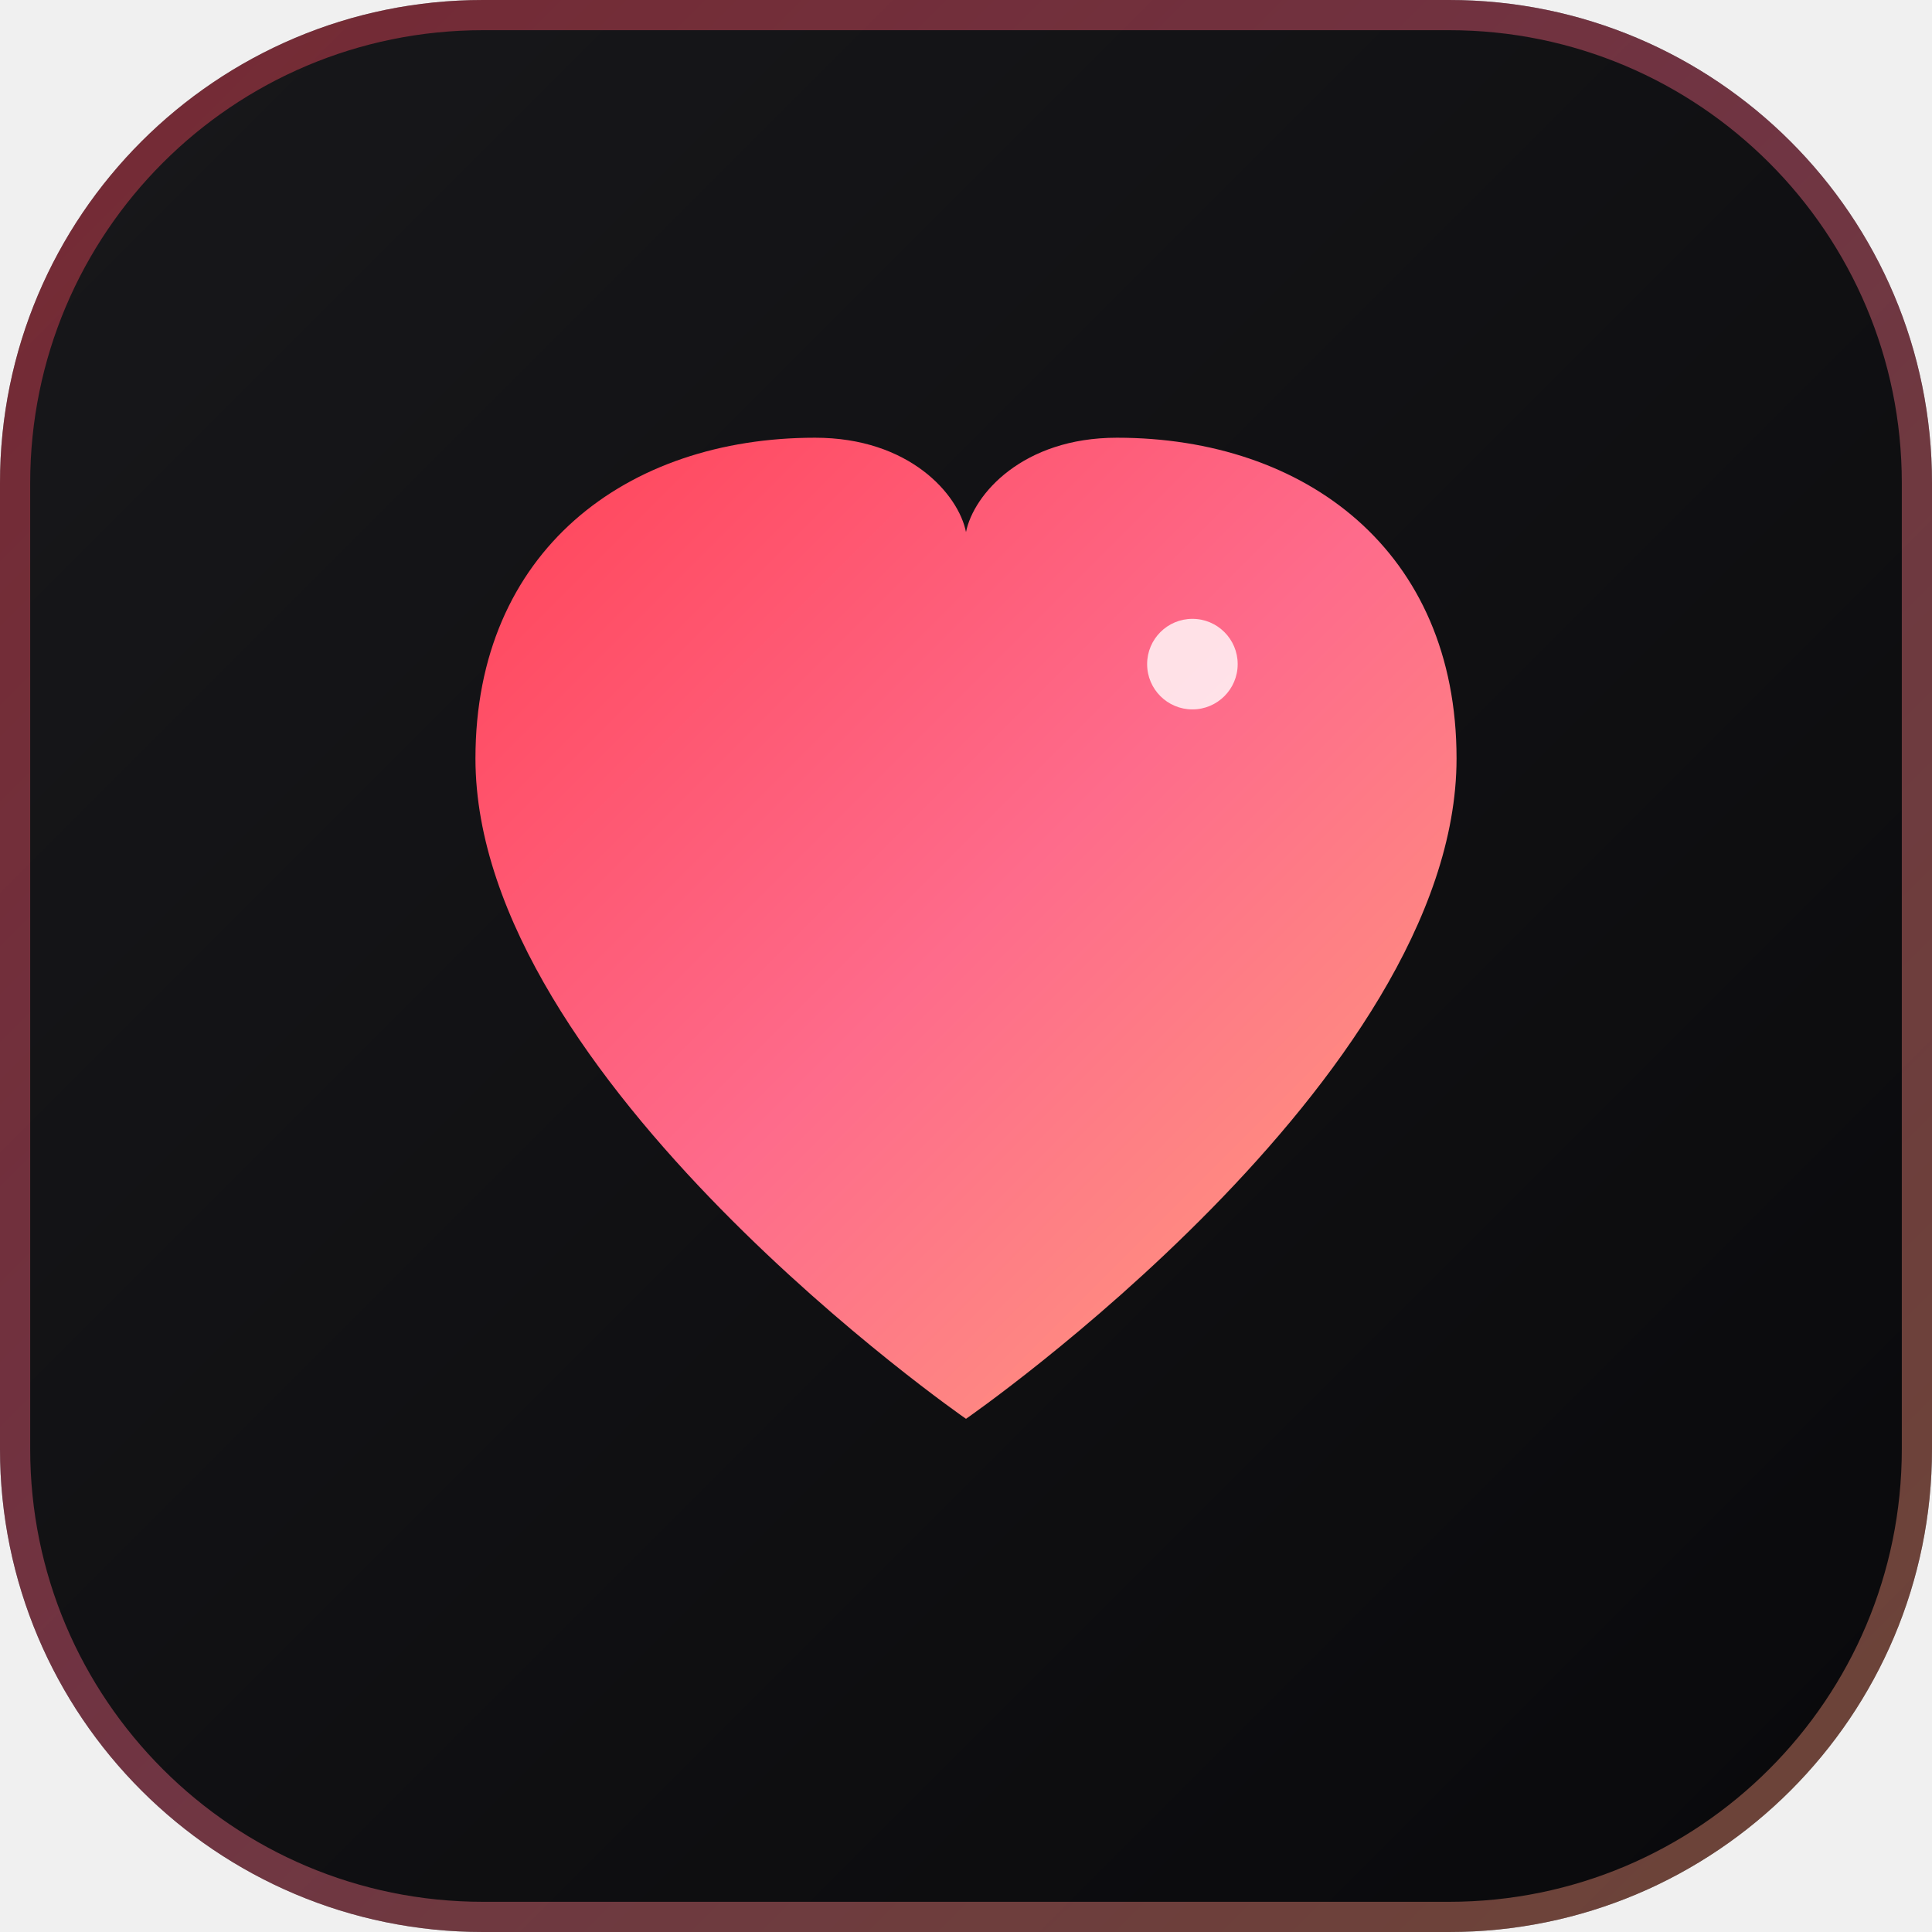
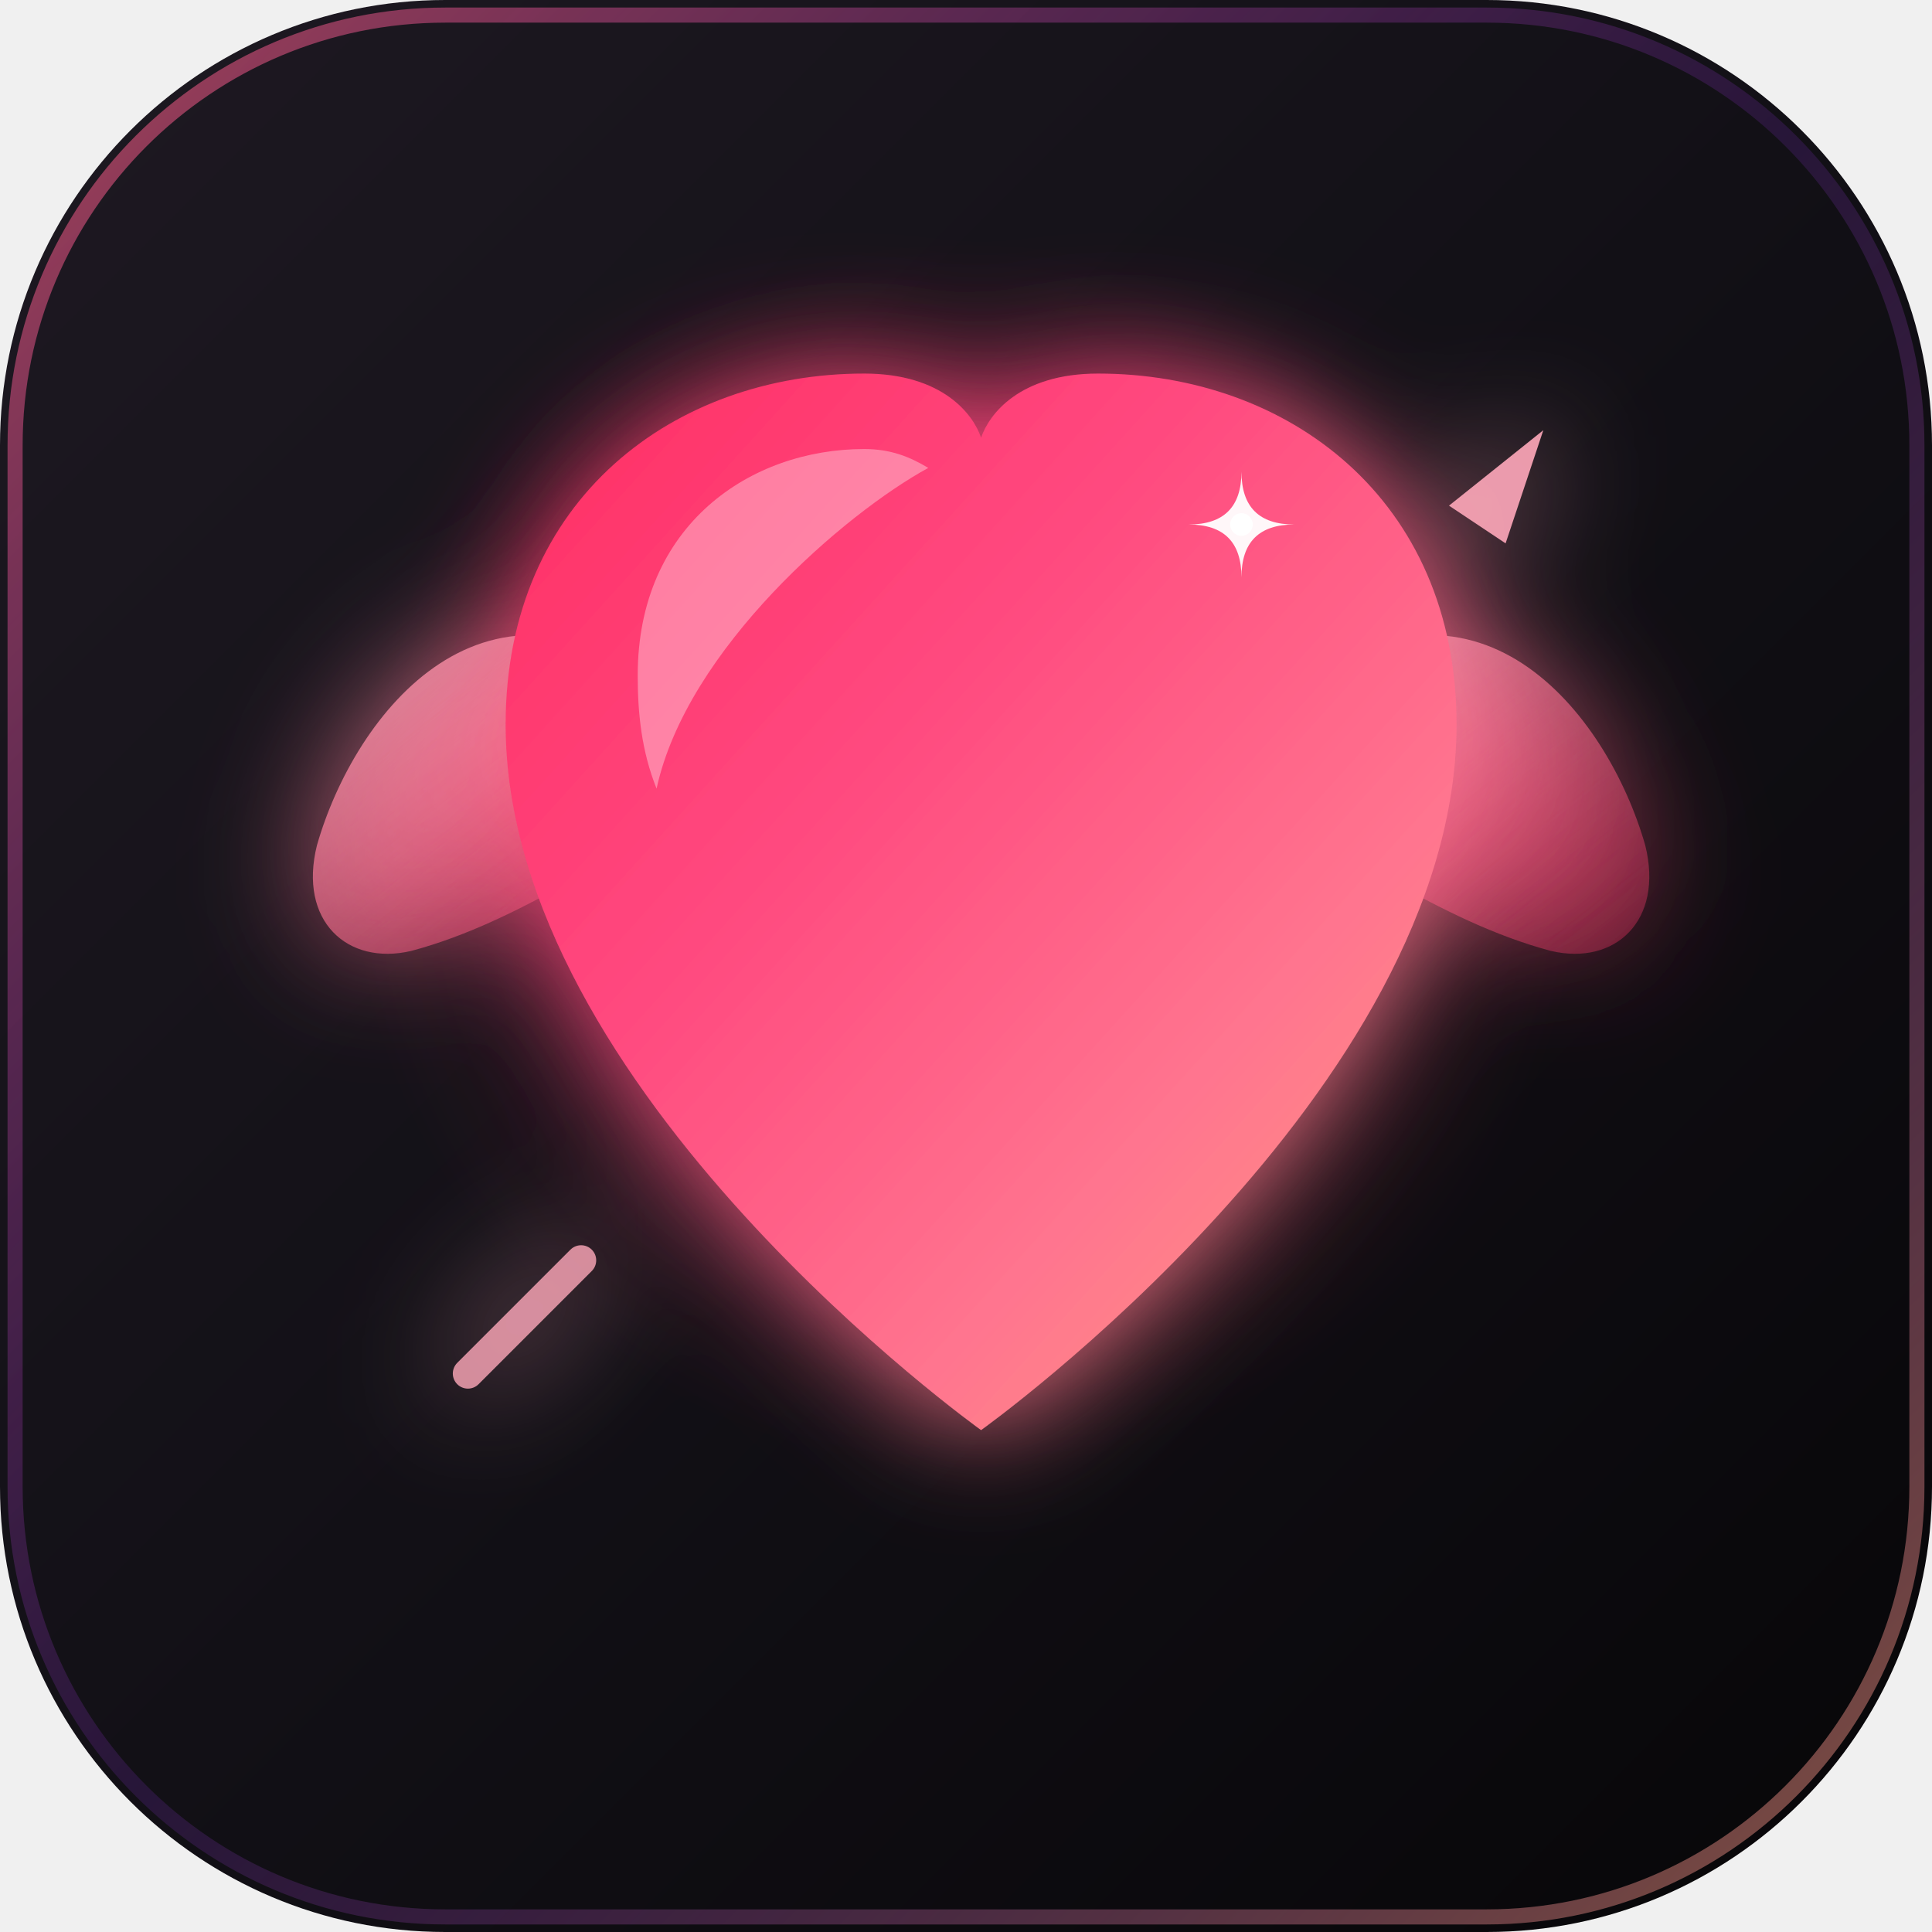
- <svg xmlns="http://www.w3.org/2000/svg" viewBox="0 0 512 512">
+ <svg xmlns="http://www.w3.org/2000/svg" viewBox="0 0 512 512" width="100%" height="100%">
  <defs>
-     <linearGradient id="cupidGrad" x1="0%" y1="0%" x2="100%" y2="100%">
-       <stop offset="0%" stop-color="#FF4458" />
-       <stop offset="50%" stop-color="#FE6B8B" />
-       <stop offset="100%" stop-color="#FFA07A" />
+     <linearGradient id="appBgGrad" x1="0%" y1="0%" x2="100%" y2="100%">
+       <stop offset="0%" stop-color="#1E1922" />
+       <stop offset="50%" stop-color="#121016" />
+       <stop offset="100%" stop-color="#070608" />
    </linearGradient>
-     <linearGradient id="bgGrad" x1="0%" y1="0%" x2="100%" y2="100%">
-       <stop offset="0%" stop-color="#18181B" />
-       <stop offset="100%" stop-color="#09090B" />
+     <linearGradient id="rimGrad" x1="0%" y1="0%" x2="100%" y2="100%">
+       <stop offset="0%" stop-color="#FF5E7E" stop-opacity="0.6" />
+       <stop offset="50%" stop-color="#7B2CBF" stop-opacity="0.2" />
+       <stop offset="100%" stop-color="#FF9E7D" stop-opacity="0.5" />
    </linearGradient>
+     <linearGradient id="cupidNeonGrad" x1="0%" y1="0%" x2="100%" y2="100%">
+       <stop offset="0%" stop-color="#FF2E63" />
+       <stop offset="35%" stop-color="#FF477E" />
+       <stop offset="70%" stop-color="#FF758F" />
+       <stop offset="100%" stop-color="#FF9E7D" />
+     </linearGradient>
+     <linearGradient id="wingGrad" x1="0%" y1="0%" x2="100%" y2="100%">
+       <stop offset="0%" stop-color="#FFA8BA" stop-opacity="0.9" />
+       <stop offset="100%" stop-color="#FF3366" stop-opacity="0.3" />
+     </linearGradient>
+     <filter id="neonGlow" x="-20%" y="-20%" width="140%" height="140%">
+       <feGaussianBlur stdDeviation="16" result="blur" />
+       <feComposite in="SourceGraphic" in2="blur" operator="over" />
+     </filter>
+     <radialGradient id="centerGlow" cx="50%" cy="45%" r="45%">
+       <stop offset="0%" stop-color="#FF2E63" stop-opacity="0.25" />
+       <stop offset="100%" stop-color="#FF2E63" stop-opacity="0" />
+     </radialGradient>
  </defs>
-   <rect width="512" height="512" rx="128" fill="url(#bgGrad)" />
-   <rect width="504" height="504" x="4" y="4" rx="124" fill="none" stroke="url(#cupidGrad)" stroke-width="8" opacity="0.4" />
-   <g transform="translate(106, 106)">
-     <path d="M150 270 C150 270 20 180 20 95 C20 40 60 10 110 10 C135 10 148 25 150 35 C152 25 165 10 190 10 C240 10 280 40 280 95 C280 180 150 270 150 270 Z" fill="url(#cupidGrad)" />
-     <circle cx="210" cy="70" r="12" fill="#FFFFFF" opacity="0.8" />
+   <rect width="512" height="512" rx="118" fill="url(#appBgGrad)" />
+   <rect width="504" height="504" x="4" y="4" rx="114" fill="none" stroke="url(#rimGrad)" stroke-width="4" />
+   <circle cx="256" cy="245" r="180" fill="url(#centerGlow)" />
+   <g transform="translate(4, -6)" filter="url(#neonGlow)">
+     <path d="M175 190 C125 150 90 195 80 230 C75 250 88 262 105 258 C135 250 160 230 185 220 Z" fill="url(#wingGrad)" />
+     <path d="M337 190 C387 150 422 195 432 230 C437 250 424 262 407 258 C377 250 352 230 327 220 Z" fill="url(#wingGrad)" />
+     <path d="M256 385 C256 385 130 295 130 198 C130 138 175 105 225 105 C246 105 254 116 256 122 C258 116 266 105 287 105 C337 105 382 138 382 198 C382 295 256 385 256 385 Z" fill="url(#cupidNeonGrad)" />
+     <path d="M165 185 C165 145 195 125 225 125 C232 125 237 127 242 130 C220 142 178 178 170 215 C166 205 165 195 165 185 Z" fill="#FFFFFF" opacity="0.35" />
+     <path d="M120 370 L150 340" stroke="#FFA8BA" stroke-width="8" stroke-linecap="round" opacity="0.8" />
+     <polygon points="380,140 405,120 395,150" fill="#FFA8BA" opacity="0.9" />
+     <g transform="translate(325, 145)">
+       <path d="M0 -14 Q0 0 14 0 Q0 0 0 14 Q0 0 -14 0 Q0 0 0 -14 Z" fill="#FFFFFF" opacity="0.95" />
+       <circle cx="0" cy="0" r="3" fill="#FFFFFF" />
+     </g>
  </g>
</svg>
